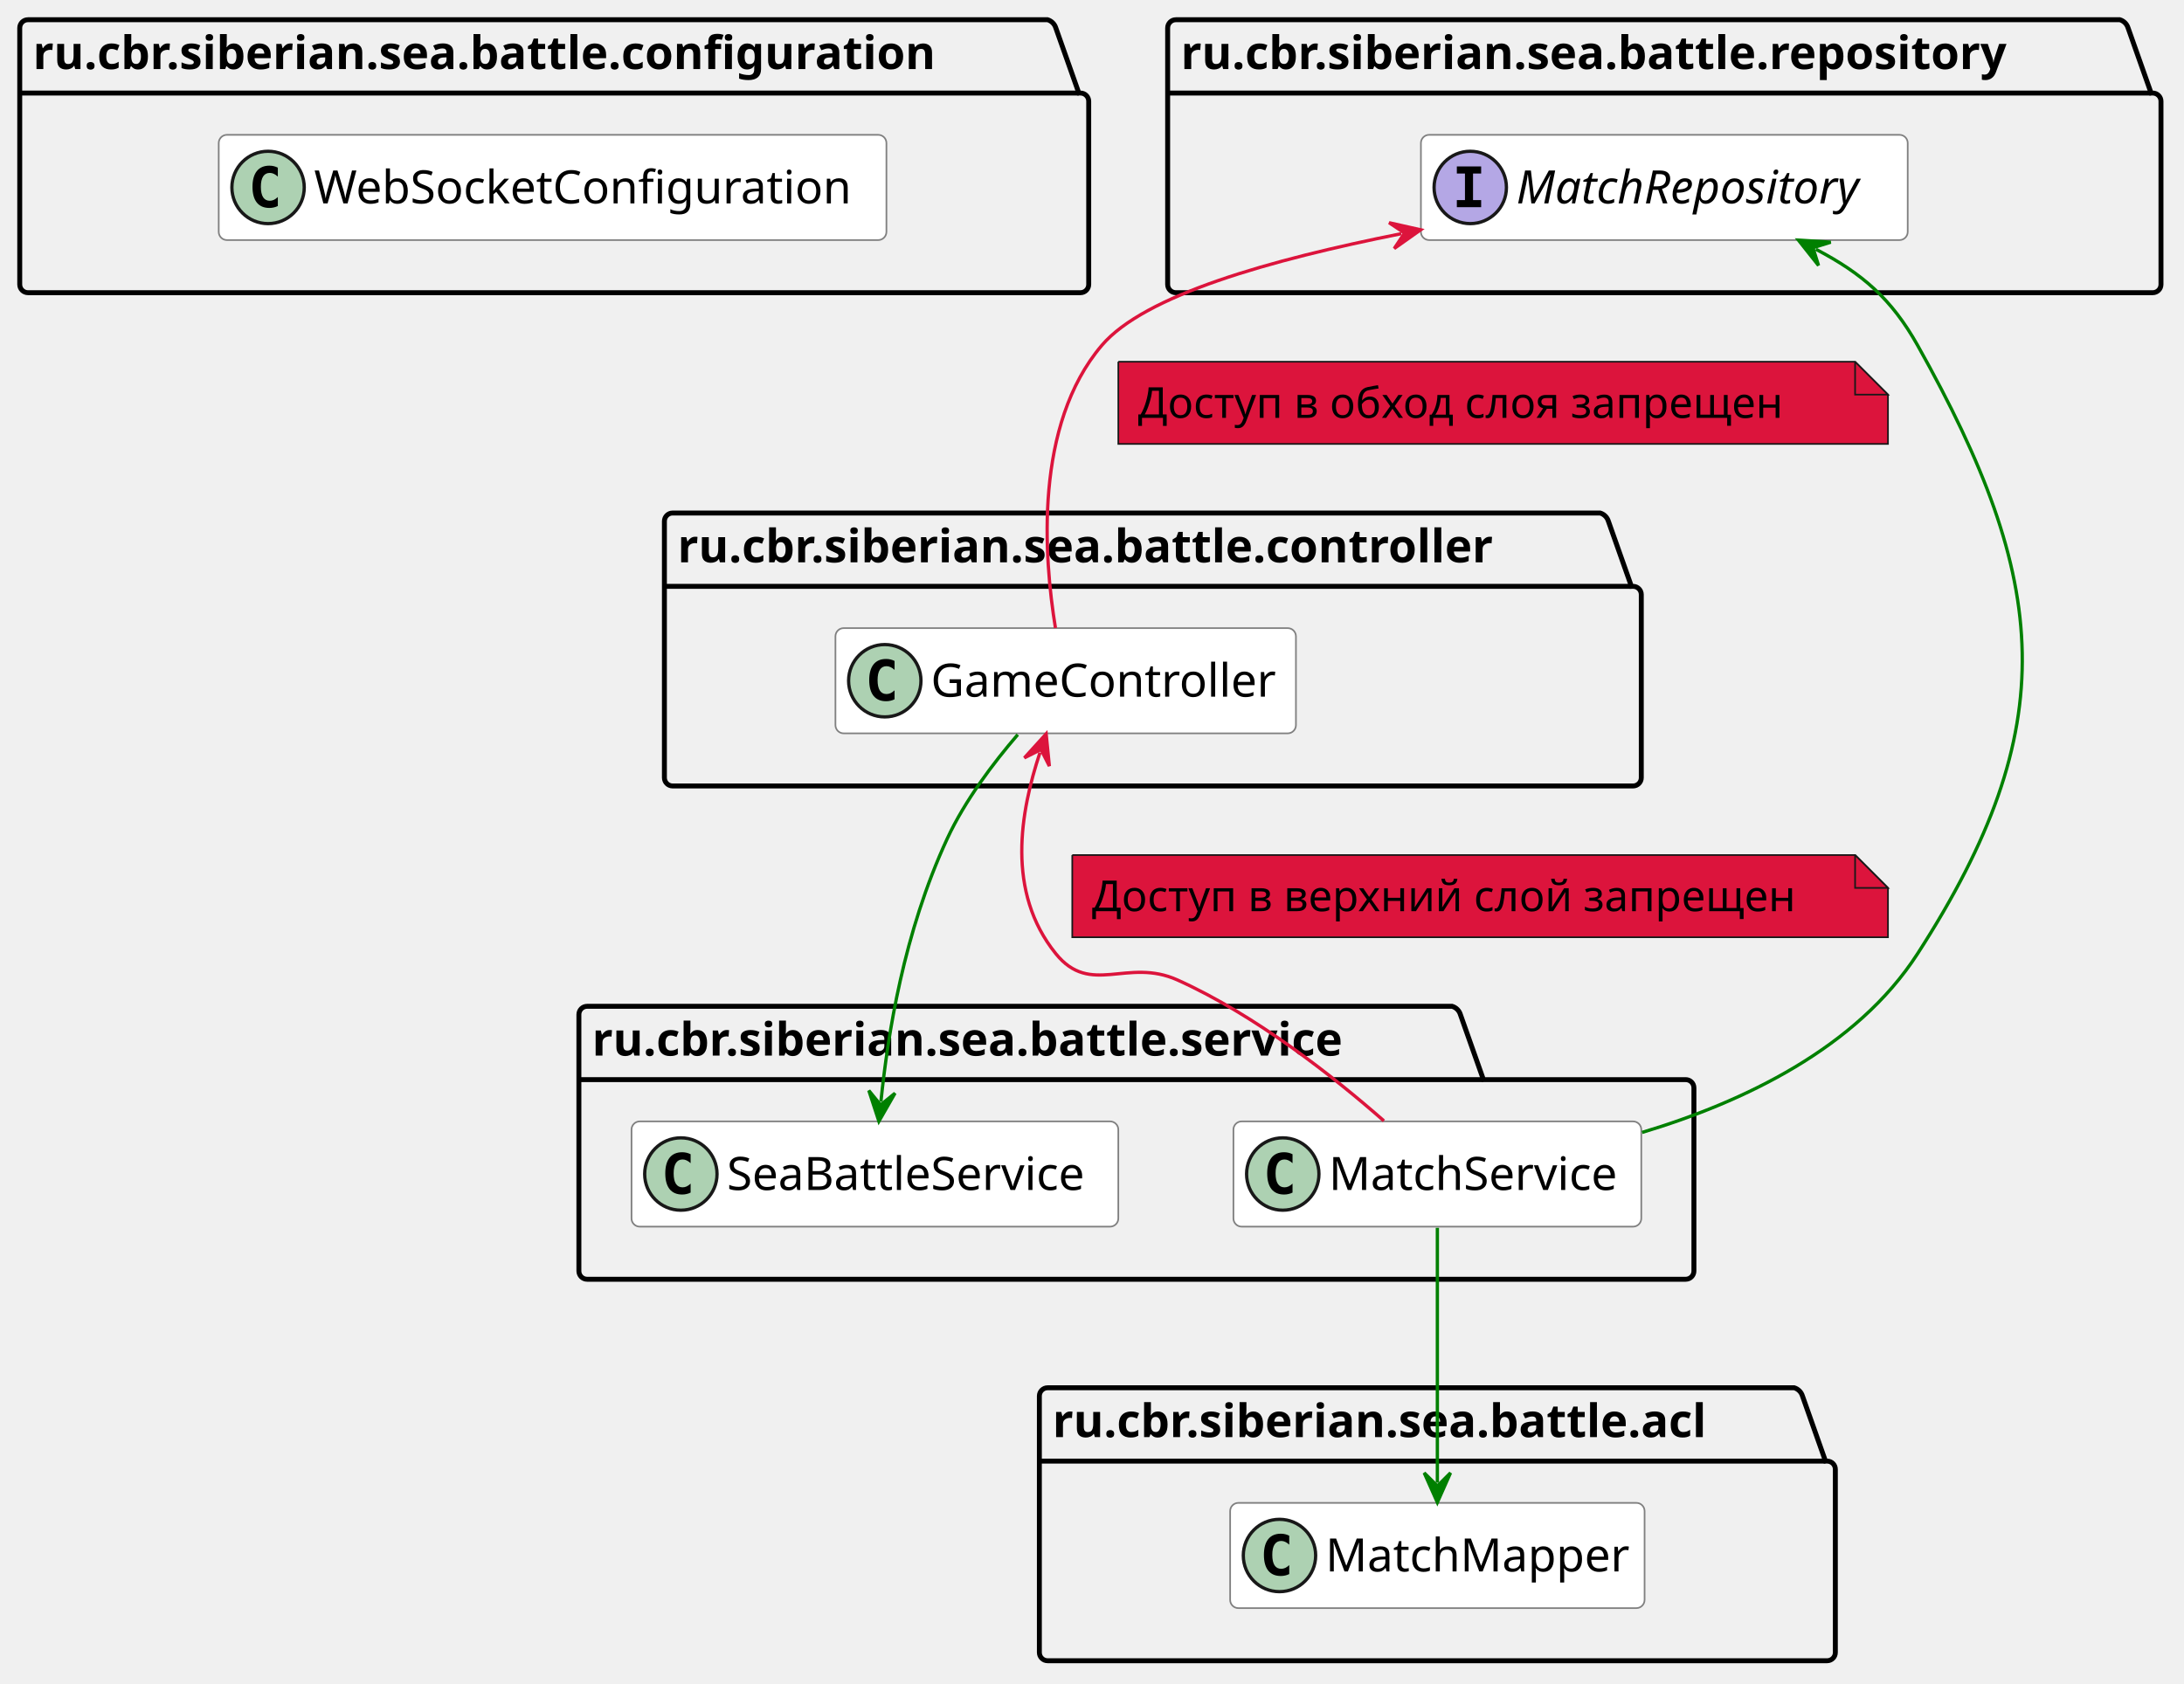
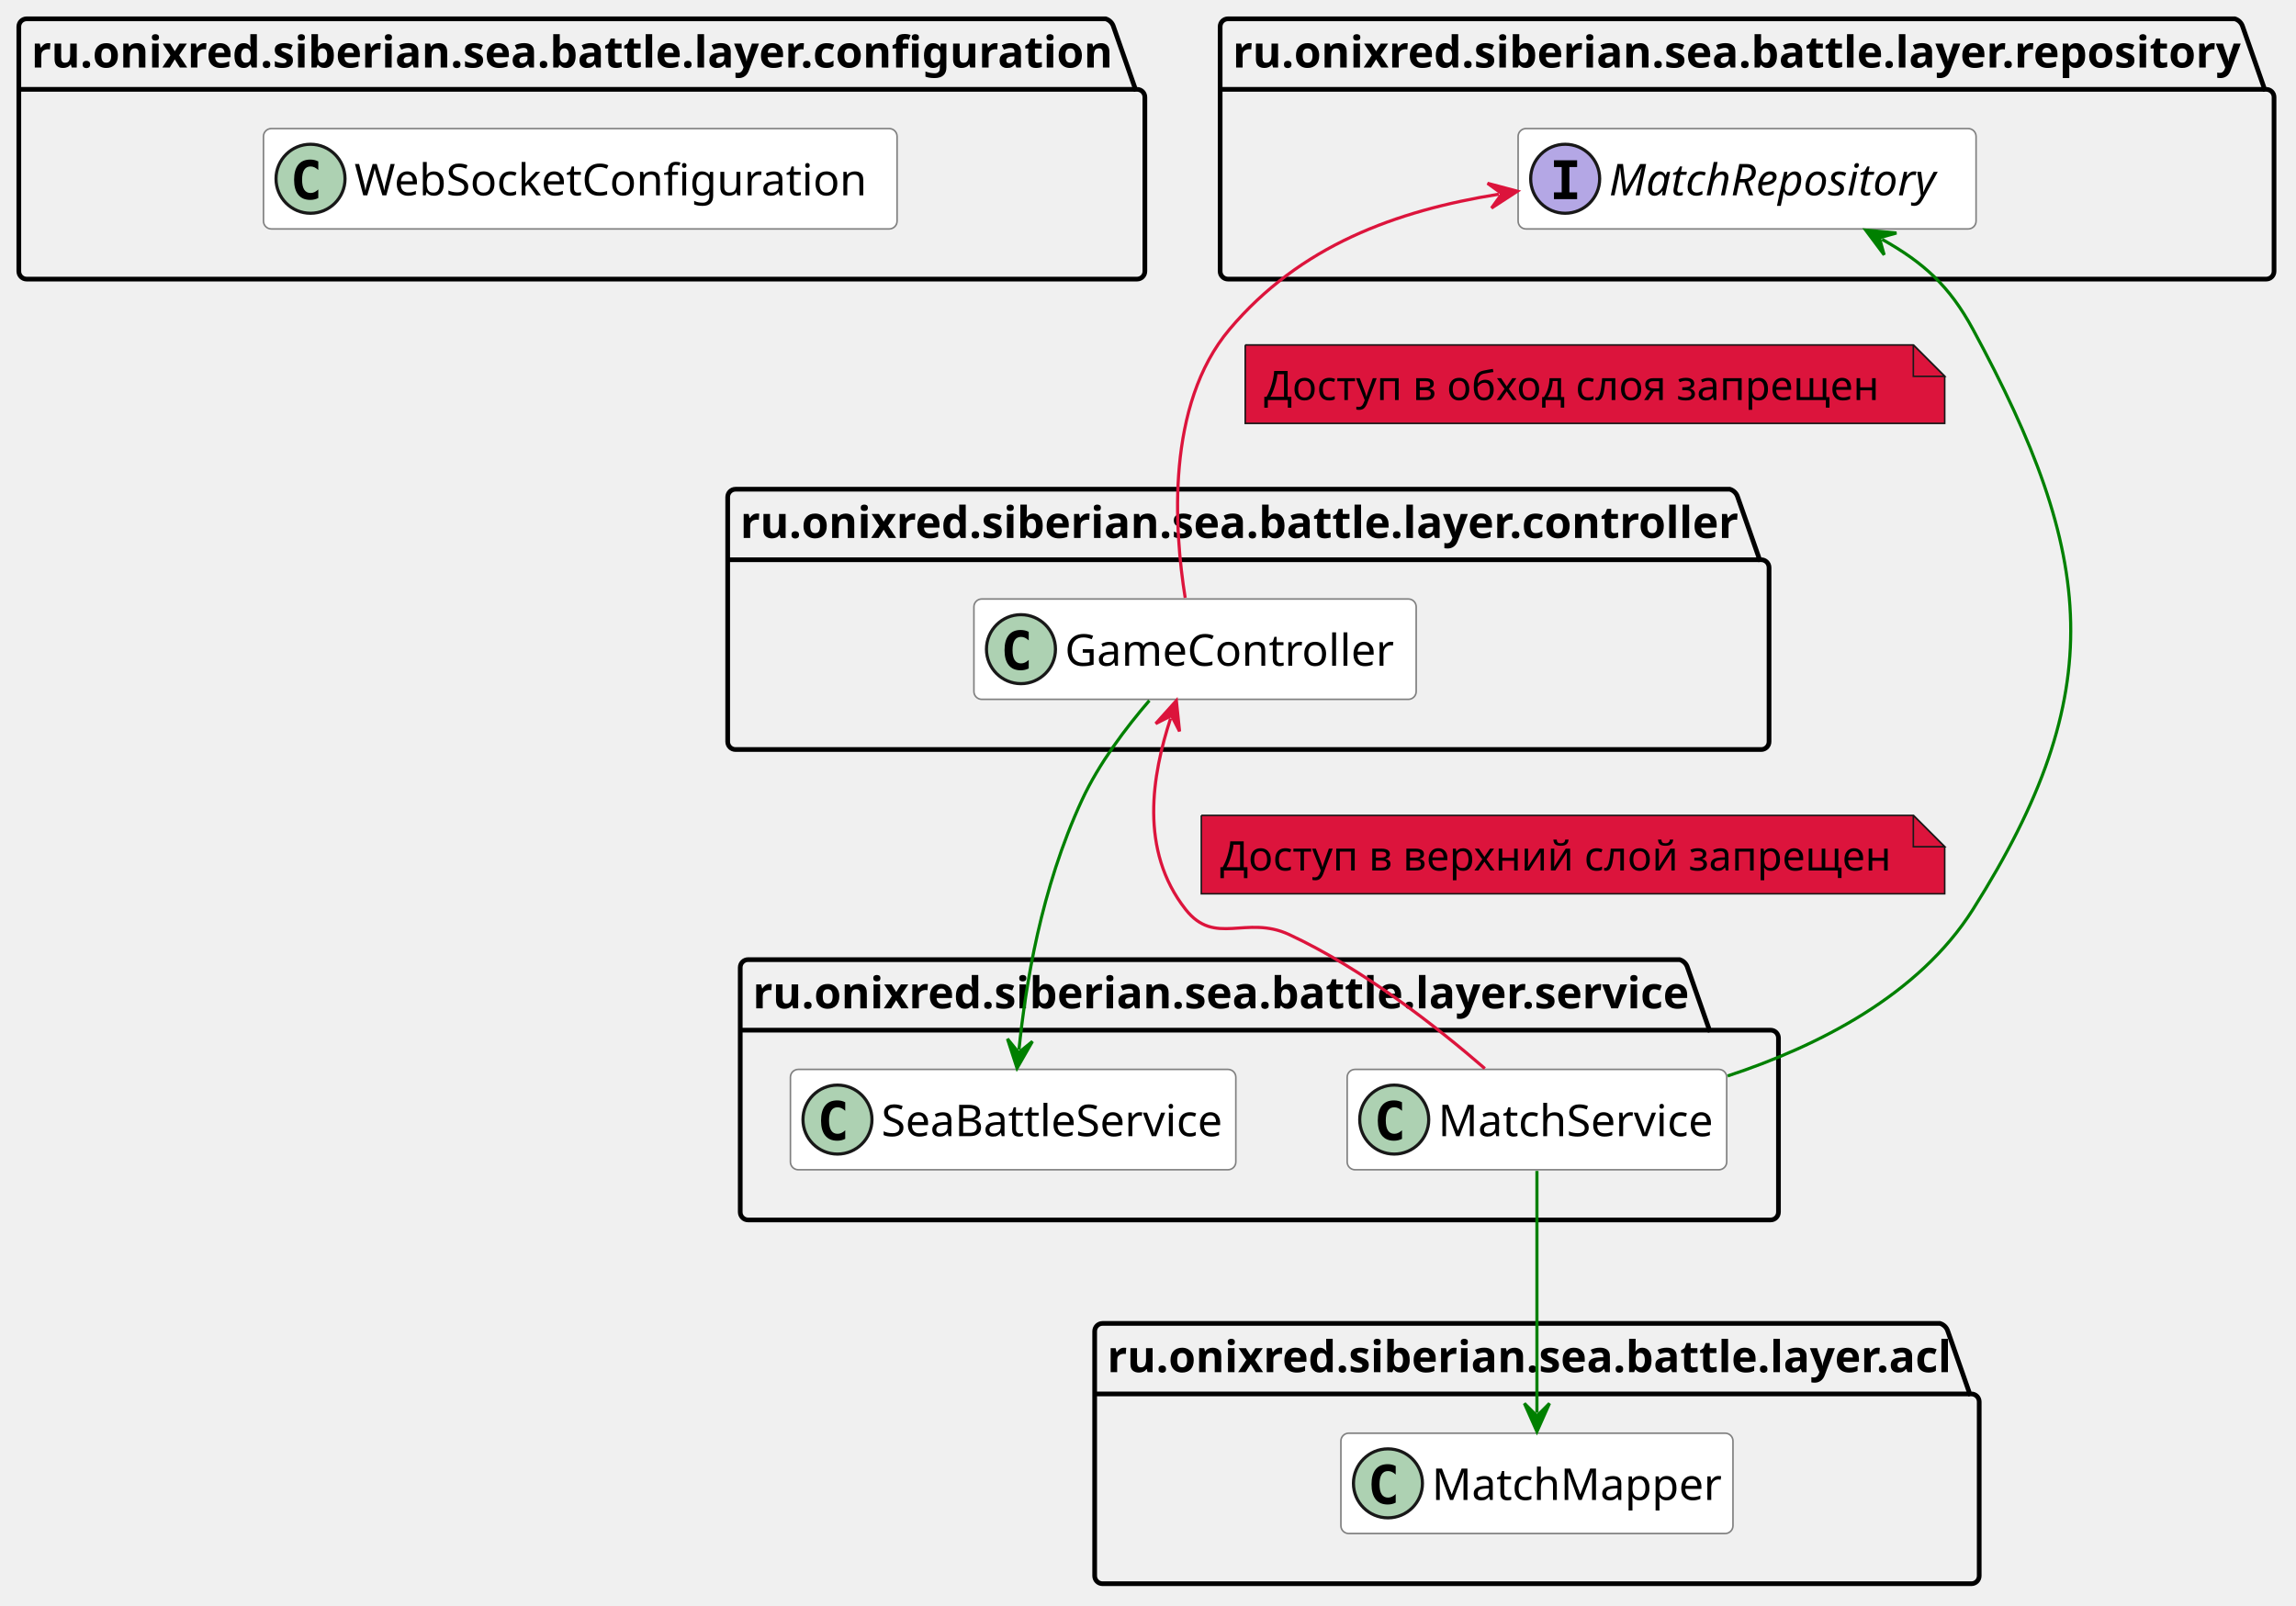
- <svg xmlns="http://www.w3.org/2000/svg" contentStyleType="text/css" height="512px" preserveAspectRatio="none" style="width:664px;height:512px;background:#FFFFFF;" version="1.1" viewBox="0 0 664 512" width="664px" zoomAndPan="magnify">
+ <svg xmlns="http://www.w3.org/2000/svg" contentStyleType="text/css" height="512px" preserveAspectRatio="none" style="width:732px;height:512px;background:#FFFFFF;" version="1.1" viewBox="0 0 732 512" width="732px" zoomAndPan="magnify">
  <defs />
  <g>
-     <g id="cluster_ru.cbr.siberian.sea.battle.configuration">
-       <path d="M8.5,6 L318.5,6 A3.75,3.75 0 0 1 321,8.5 L328,28.297 L328.5,28.297 A2.5,2.5 0 0 1 331,30.797 L331,86.5 A2.5,2.5 0 0 1 328.5,89 L8.5,89 A2.5,2.5 0 0 1 6,86.5 L6,8.5 A2.5,2.5 0 0 1 8.5,6 " fill="none" style="stroke:#000000;stroke-width:1.5;" />
-       <line style="stroke:#000000;stroke-width:1.5;" x1="6" x2="328" y1="28.297" y2="28.297" />
-       <text fill="#000000" font-family="sans-serif" font-size="14" font-weight="bold" lengthAdjust="spacing" textLength="309" x="10" y="20.995">ru.cbr.siberian.sea.battle.configuration</text>
+     <g id="cluster_ru.onixred.siberian.sea.battle.layer.configuration">
+       <path d="M8.5,6 L352.5,6 A3.75,3.75 0 0 1 355,8.5 L362,28.488 L362.5,28.488 A2.5,2.5 0 0 1 365,30.988 L365,86.5 A2.5,2.5 0 0 1 362.5,89 L8.5,89 A2.5,2.5 0 0 1 6,86.5 L6,8.5 A2.5,2.5 0 0 1 8.5,6 " fill="none" style="stroke:#000000;stroke-width:1.5;" />
+       <line style="stroke:#000000;stroke-width:1.5;" x1="6" x2="362" y1="28.488" y2="28.488" />
+       <text fill="#000000" font-family="sans-serif" font-size="14" font-weight="bold" lengthAdjust="spacing" textLength="343" x="10" y="21.535">ru.onixred.siberian.sea.battle.layer.configuration</text>
    </g>
-     <g id="cluster_ru.cbr.siberian.sea.battle.acl">
-       <path d="M318.5,422 L545.5,422 A3.75,3.75 0 0 1 548,424.5 L555,444.297 L555.5,444.297 A2.5,2.5 0 0 1 558,446.797 L558,502.5 A2.5,2.5 0 0 1 555.5,505 L318.5,505 A2.5,2.5 0 0 1 316,502.5 L316,424.5 A2.5,2.5 0 0 1 318.5,422 " fill="none" style="stroke:#000000;stroke-width:1.5;" />
-       <line style="stroke:#000000;stroke-width:1.5;" x1="316" x2="555" y1="444.297" y2="444.297" />
-       <text fill="#000000" font-family="sans-serif" font-size="14" font-weight="bold" lengthAdjust="spacing" textLength="226" x="320" y="436.995">ru.cbr.siberian.sea.battle.acl</text>
+     <g id="cluster_ru.onixred.siberian.sea.battle.layer.acl">
+       <path d="M351.5,422 L618.5,422 A3.75,3.75 0 0 1 621,424.5 L628,444.488 L628.5,444.488 A2.5,2.5 0 0 1 631,446.988 L631,502.5 A2.5,2.5 0 0 1 628.5,505 L351.5,505 A2.5,2.5 0 0 1 349,502.5 L349,424.5 A2.5,2.5 0 0 1 351.5,422 " fill="none" style="stroke:#000000;stroke-width:1.5;" />
+       <line style="stroke:#000000;stroke-width:1.5;" x1="349" x2="628" y1="444.488" y2="444.488" />
+       <text fill="#000000" font-family="sans-serif" font-size="14" font-weight="bold" lengthAdjust="spacing" textLength="266" x="353" y="437.535">ru.onixred.siberian.sea.battle.layer.acl</text>
    </g>
-     <g id="cluster_ru.cbr.siberian.sea.battle.controller">
-       <path d="M204.5,156 L486.5,156 A3.75,3.75 0 0 1 489,158.5 L496,178.297 L496.5,178.297 A2.5,2.5 0 0 1 499,180.797 L499,236.5 A2.5,2.5 0 0 1 496.5,239 L204.5,239 A2.5,2.5 0 0 1 202,236.5 L202,158.5 A2.5,2.5 0 0 1 204.5,156 " fill="none" style="stroke:#000000;stroke-width:1.5;" />
-       <line style="stroke:#000000;stroke-width:1.5;" x1="202" x2="496" y1="178.297" y2="178.297" />
-       <text fill="#000000" font-family="sans-serif" font-size="14" font-weight="bold" lengthAdjust="spacing" textLength="281" x="206" y="170.995">ru.cbr.siberian.sea.battle.controller</text>
+     <g id="cluster_ru.onixred.siberian.sea.battle.layer.controller">
+       <path d="M234.5,156 L551.5,156 A3.75,3.75 0 0 1 554,158.5 L561,178.488 L561.5,178.488 A2.5,2.5 0 0 1 564,180.988 L564,236.5 A2.5,2.5 0 0 1 561.5,239 L234.5,239 A2.5,2.5 0 0 1 232,236.5 L232,158.5 A2.5,2.5 0 0 1 234.5,156 " fill="none" style="stroke:#000000;stroke-width:1.5;" />
+       <line style="stroke:#000000;stroke-width:1.5;" x1="232" x2="561" y1="178.488" y2="178.488" />
+       <text fill="#000000" font-family="sans-serif" font-size="14" font-weight="bold" lengthAdjust="spacing" textLength="316" x="236" y="171.535">ru.onixred.siberian.sea.battle.layer.controller</text>
    </g>
-     <g id="cluster_ru.cbr.siberian.sea.battle.repository">
-       <path d="M357.5,6 L644.5,6 A3.75,3.75 0 0 1 647,8.5 L654,28.297 L654.5,28.297 A2.5,2.5 0 0 1 657,30.797 L657,86.5 A2.5,2.5 0 0 1 654.5,89 L357.5,89 A2.5,2.5 0 0 1 355,86.5 L355,8.5 A2.5,2.5 0 0 1 357.5,6 " fill="none" style="stroke:#000000;stroke-width:1.5;" />
-       <line style="stroke:#000000;stroke-width:1.5;" x1="355" x2="654" y1="28.297" y2="28.297" />
-       <text fill="#000000" font-family="sans-serif" font-size="14" font-weight="bold" lengthAdjust="spacing" textLength="286" x="359" y="20.995">ru.cbr.siberian.sea.battle.repository</text>
+     <g id="cluster_ru.onixred.siberian.sea.battle.layer.repository">
+       <path d="M391.5,6 L712.5,6 A3.75,3.75 0 0 1 715,8.5 L722,28.488 L722.5,28.488 A2.5,2.5 0 0 1 725,30.988 L725,86.5 A2.5,2.5 0 0 1 722.5,89 L391.5,89 A2.5,2.5 0 0 1 389,86.5 L389,8.5 A2.5,2.5 0 0 1 391.5,6 " fill="none" style="stroke:#000000;stroke-width:1.5;" />
+       <line style="stroke:#000000;stroke-width:1.5;" x1="389" x2="722" y1="28.488" y2="28.488" />
+       <text fill="#000000" font-family="sans-serif" font-size="14" font-weight="bold" lengthAdjust="spacing" textLength="320" x="393" y="21.535">ru.onixred.siberian.sea.battle.layer.repository</text>
    </g>
-     <g id="cluster_ru.cbr.siberian.sea.battle.service">
-       <path d="M178.5,306 L441.5,306 A3.75,3.75 0 0 1 444,308.5 L451,328.297 L512.5,328.297 A2.5,2.5 0 0 1 515,330.797 L515,386.5 A2.5,2.5 0 0 1 512.5,389 L178.5,389 A2.5,2.5 0 0 1 176,386.5 L176,308.5 A2.5,2.5 0 0 1 178.5,306 " fill="none" style="stroke:#000000;stroke-width:1.5;" />
-       <line style="stroke:#000000;stroke-width:1.5;" x1="176" x2="451" y1="328.297" y2="328.297" />
-       <text fill="#000000" font-family="sans-serif" font-size="14" font-weight="bold" lengthAdjust="spacing" textLength="262" x="180" y="320.995">ru.cbr.siberian.sea.battle.service</text>
+     <g id="cluster_ru.onixred.siberian.sea.battle.layer.service">
+       <path d="M238.5,306 L535.5,306 A3.75,3.75 0 0 1 538,308.5 L545,328.488 L564.5,328.488 A2.5,2.5 0 0 1 567,330.988 L567,386.5 A2.5,2.5 0 0 1 564.5,389 L238.5,389 A2.5,2.5 0 0 1 236,386.5 L236,308.5 A2.5,2.5 0 0 1 238.5,306 " fill="none" style="stroke:#000000;stroke-width:1.5;" />
+       <line style="stroke:#000000;stroke-width:1.5;" x1="236" x2="545" y1="328.488" y2="328.488" />
+       <text fill="#000000" font-family="sans-serif" font-size="14" font-weight="bold" lengthAdjust="spacing" textLength="296" x="240" y="321.535">ru.onixred.siberian.sea.battle.layer.service</text>
    </g>
    <g id="elem_WebSocketConfiguration">
-       <rect codeLine="298" fill="#FFFFFF" height="32" id="WebSocketConfiguration" rx="2.5" ry="2.5" style="stroke:#808080;stroke-width:0.5;" width="203" x="66.5" y="41" />
-       <ellipse cx="81.5" cy="57" fill="#ADD1B2" rx="11" ry="11" style="stroke:#181818;stroke-width:1.0;" />
-       <path d="M84.469,62.641 Q83.891,62.938 83.25,63.078 Q82.609,63.234 81.906,63.234 Q79.406,63.234 78.078,61.594 Q76.766,59.938 76.766,56.812 Q76.766,53.688 78.078,52.031 Q79.406,50.375 81.906,50.375 Q82.609,50.375 83.25,50.531 Q83.906,50.688 84.469,50.984 L84.469,53.703 Q83.844,53.125 83.25,52.859 Q82.656,52.578 82.031,52.578 Q80.688,52.578 80,53.656 Q79.312,54.719 79.312,56.812 Q79.312,58.906 80,59.984 Q80.688,61.047 82.031,61.047 Q82.656,61.047 83.25,60.781 Q83.844,60.5 84.469,59.922 L84.469,62.641 Z " fill="#000000" />
-       <text fill="#000000" font-family="sans-serif" font-size="14" lengthAdjust="spacing" textLength="171" x="95.5" y="61.847">WebSocketConfiguration</text>
+       <rect codeLine="298" fill="#FFFFFF" height="32" id="WebSocketConfiguration" rx="2.5" ry="2.5" style="stroke:#808080;stroke-width:0.5;" width="202" x="84" y="41" />
+       <ellipse cx="99" cy="57" fill="#ADD1B2" rx="11" ry="11" style="stroke:#181818;stroke-width:1.0;" />
+       <path d="M101.473,63.143 Q100.892,63.442 100.253,63.591 Q99.614,63.741 98.908,63.741 Q96.401,63.741 95.082,62.089 Q93.762,60.437 93.762,57.316 Q93.762,54.187 95.082,52.535 Q96.401,50.883 98.908,50.883 Q99.614,50.883 100.261,51.032 Q100.909,51.182 101.473,51.48 L101.473,54.203 Q100.842,53.622 100.249,53.352 Q99.655,53.083 99.024,53.083 Q97.68,53.083 96.995,54.149 Q96.31,55.216 96.31,57.316 Q96.31,59.408 96.995,60.474 Q97.68,61.541 99.024,61.541 Q99.655,61.541 100.249,61.271 Q100.842,61.002 101.473,60.42 Z " fill="#000000" />
+       <text fill="#000000" font-family="sans-serif" font-size="14" lengthAdjust="spacing" textLength="170" x="113" y="62.291">WebSocketConfiguration</text>
    </g>
    <g id="elem_MatchMapper">
-       <rect codeLine="302" fill="#FFFFFF" height="32" id="MatchMapper" rx="2.5" ry="2.5" style="stroke:#808080;stroke-width:0.5;" width="126" x="374" y="457" />
-       <ellipse cx="389" cy="473" fill="#ADD1B2" rx="11" ry="11" style="stroke:#181818;stroke-width:1.0;" />
-       <path d="M391.969,478.641 Q391.391,478.938 390.75,479.078 Q390.109,479.234 389.406,479.234 Q386.906,479.234 385.578,477.594 Q384.266,475.938 384.266,472.812 Q384.266,469.688 385.578,468.031 Q386.906,466.375 389.406,466.375 Q390.109,466.375 390.75,466.531 Q391.406,466.688 391.969,466.984 L391.969,469.703 Q391.344,469.125 390.75,468.859 Q390.156,468.578 389.531,468.578 Q388.188,468.578 387.5,469.656 Q386.812,470.719 386.812,472.812 Q386.812,474.906 387.5,475.984 Q388.188,477.047 389.531,477.047 Q390.156,477.047 390.75,476.781 Q391.344,476.5 391.969,475.922 L391.969,478.641 Z " fill="#000000" />
-       <text fill="#000000" font-family="sans-serif" font-size="14" lengthAdjust="spacing" textLength="94" x="403" y="477.847">MatchMapper</text>
+       <rect codeLine="302" fill="#FFFFFF" height="32" id="MatchMapper" rx="2.5" ry="2.5" style="stroke:#808080;stroke-width:0.5;" width="125" x="427.5" y="457" />
+       <ellipse cx="442.5" cy="473" fill="#ADD1B2" rx="11" ry="11" style="stroke:#181818;stroke-width:1.0;" />
+       <path d="M444.973,479.143 Q444.392,479.442 443.753,479.591 Q443.114,479.741 442.408,479.741 Q439.901,479.741 438.582,478.089 Q437.262,476.437 437.262,473.316 Q437.262,470.187 438.582,468.535 Q439.901,466.883 442.408,466.883 Q443.114,466.883 443.761,467.032 Q444.409,467.182 444.973,467.481 L444.973,470.203 Q444.342,469.622 443.749,469.352 Q443.155,469.082 442.524,469.082 Q441.18,469.082 440.495,470.149 Q439.81,471.216 439.81,473.316 Q439.81,475.408 440.495,476.474 Q441.18,477.541 442.524,477.541 Q443.155,477.541 443.749,477.271 Q444.342,477.002 444.973,476.42 Z " fill="#000000" />
+       <text fill="#000000" font-family="sans-serif" font-size="14" lengthAdjust="spacing" textLength="93" x="456.5" y="478.291">MatchMapper</text>
    </g>
    <g id="elem_GameController">
-       <rect codeLine="307" fill="#FFFFFF" height="32" id="GameController" rx="2.5" ry="2.5" style="stroke:#808080;stroke-width:0.5;" width="140" x="254" y="191" />
-       <ellipse cx="269" cy="207" fill="#ADD1B2" rx="11" ry="11" style="stroke:#181818;stroke-width:1.0;" />
-       <path d="M271.969,212.641 Q271.391,212.938 270.75,213.078 Q270.109,213.234 269.406,213.234 Q266.906,213.234 265.578,211.594 Q264.266,209.938 264.266,206.812 Q264.266,203.688 265.578,202.031 Q266.906,200.375 269.406,200.375 Q270.109,200.375 270.75,200.531 Q271.406,200.688 271.969,200.984 L271.969,203.703 Q271.344,203.125 270.75,202.859 Q270.156,202.578 269.531,202.578 Q268.188,202.578 267.5,203.656 Q266.812,204.719 266.812,206.812 Q266.812,208.906 267.5,209.984 Q268.188,211.047 269.531,211.047 Q270.156,211.047 270.75,210.781 Q271.344,210.5 271.969,209.922 L271.969,212.641 Z " fill="#000000" />
-       <text fill="#000000" font-family="sans-serif" font-size="14" lengthAdjust="spacing" textLength="108" x="283" y="211.847">GameController</text>
+       <rect codeLine="307" fill="#FFFFFF" height="32" id="GameController" rx="2.5" ry="2.5" style="stroke:#808080;stroke-width:0.5;" width="141" x="310.5" y="191" />
+       <ellipse cx="325.5" cy="207" fill="#ADD1B2" rx="11" ry="11" style="stroke:#181818;stroke-width:1.0;" />
+       <path d="M327.973,213.143 Q327.392,213.442 326.753,213.591 Q326.114,213.741 325.408,213.741 Q322.901,213.741 321.582,212.089 Q320.262,210.437 320.262,207.316 Q320.262,204.186 321.582,202.535 Q322.901,200.883 325.408,200.883 Q326.114,200.883 326.761,201.032 Q327.409,201.182 327.973,201.481 L327.973,204.203 Q327.342,203.622 326.749,203.352 Q326.155,203.083 325.524,203.083 Q324.18,203.083 323.495,204.149 Q322.81,205.216 322.81,207.316 Q322.81,209.408 323.495,210.474 Q324.18,211.541 325.524,211.541 Q326.155,211.541 326.749,211.271 Q327.342,211.001 327.973,210.42 Z " fill="#000000" />
+       <text fill="#000000" font-family="sans-serif" font-size="14" lengthAdjust="spacing" textLength="109" x="339.5" y="212.291">GameController</text>
    </g>
    <g id="elem_MatchRepository">
-       <rect codeLine="311" fill="#FFFFFF" height="32" id="MatchRepository" rx="2.5" ry="2.5" style="stroke:#808080;stroke-width:0.5;" width="148" x="432" y="41" />
-       <ellipse cx="447" cy="57" fill="#B4A7E5" rx="11" ry="11" style="stroke:#181818;stroke-width:1.0;" />
-       <path d="M442.922,52.766 L442.922,50.609 L450.312,50.609 L450.312,52.766 L447.844,52.766 L447.844,60.844 L450.312,60.844 L450.312,63 L442.922,63 L442.922,60.844 L445.391,60.844 L445.391,52.766 L442.922,52.766 Z " fill="#000000" />
-       <text fill="#000000" font-family="sans-serif" font-size="14" font-style="italic" lengthAdjust="spacing" textLength="116" x="461" y="61.847">MatchRepository</text>
+       <rect codeLine="311" fill="#FFFFFF" height="32" id="MatchRepository" rx="2.5" ry="2.5" style="stroke:#808080;stroke-width:0.5;" width="146" x="484" y="41" />
+       <ellipse cx="499" cy="57" fill="#B4A7E5" rx="11" ry="11" style="stroke:#181818;stroke-width:1.0;" />
+       <path d="M495.428,53.265 L495.428,51.107 L502.807,51.107 L502.807,53.265 L500.342,53.265 L500.342,61.342 L502.807,61.342 L502.807,63.5 L495.428,63.5 L495.428,61.342 L497.893,61.342 L497.893,53.265 Z " fill="#000000" />
+       <text fill="#000000" font-family="sans-serif" font-size="14" font-style="italic" lengthAdjust="spacing" textLength="114" x="513" y="62.291">MatchRepository</text>
    </g>
    <g id="elem_MatchService">
-       <rect codeLine="315" fill="#FFFFFF" height="32" id="MatchService" rx="2.5" ry="2.5" style="stroke:#808080;stroke-width:0.5;" width="124" x="375" y="341" />
-       <ellipse cx="390" cy="357" fill="#ADD1B2" rx="11" ry="11" style="stroke:#181818;stroke-width:1.0;" />
-       <path d="M392.969,362.641 Q392.391,362.938 391.75,363.078 Q391.109,363.234 390.406,363.234 Q387.906,363.234 386.578,361.594 Q385.266,359.938 385.266,356.812 Q385.266,353.688 386.578,352.031 Q387.906,350.375 390.406,350.375 Q391.109,350.375 391.75,350.531 Q392.406,350.688 392.969,350.984 L392.969,353.703 Q392.344,353.125 391.75,352.859 Q391.156,352.578 390.531,352.578 Q389.188,352.578 388.5,353.656 Q387.812,354.719 387.812,356.812 Q387.812,358.906 388.5,359.984 Q389.188,361.047 390.531,361.047 Q391.156,361.047 391.75,360.781 Q392.344,360.5 392.969,359.922 L392.969,362.641 Z " fill="#000000" />
-       <text fill="#000000" font-family="sans-serif" font-size="14" lengthAdjust="spacing" textLength="92" x="404" y="361.847">MatchService</text>
+       <rect codeLine="315" fill="#FFFFFF" height="32" id="MatchService" rx="2.5" ry="2.5" style="stroke:#808080;stroke-width:0.5;" width="121" x="429.5" y="341" />
+       <ellipse cx="444.5" cy="357" fill="#ADD1B2" rx="11" ry="11" style="stroke:#181818;stroke-width:1.0;" />
+       <path d="M446.973,363.143 Q446.392,363.442 445.753,363.591 Q445.114,363.741 444.408,363.741 Q441.901,363.741 440.582,362.089 Q439.262,360.437 439.262,357.316 Q439.262,354.187 440.582,352.535 Q441.901,350.883 444.408,350.883 Q445.114,350.883 445.761,351.032 Q446.409,351.182 446.973,351.481 L446.973,354.203 Q446.342,353.622 445.749,353.352 Q445.155,353.082 444.524,353.082 Q443.18,353.082 442.495,354.149 Q441.81,355.216 441.81,357.316 Q441.81,359.408 442.495,360.474 Q443.18,361.541 444.524,361.541 Q445.155,361.541 445.749,361.271 Q446.342,361.002 446.973,360.42 Z " fill="#000000" />
+       <text fill="#000000" font-family="sans-serif" font-size="14" lengthAdjust="spacing" textLength="89" x="458.5" y="362.291">MatchService</text>
    </g>
    <g id="elem_SeaBattleService">
-       <rect codeLine="316" fill="#FFFFFF" height="32" id="SeaBattleService" rx="2.5" ry="2.5" style="stroke:#808080;stroke-width:0.5;" width="148" x="192" y="341" />
-       <ellipse cx="207" cy="357" fill="#ADD1B2" rx="11" ry="11" style="stroke:#181818;stroke-width:1.0;" />
-       <path d="M209.969,362.641 Q209.391,362.938 208.75,363.078 Q208.109,363.234 207.406,363.234 Q204.906,363.234 203.578,361.594 Q202.266,359.938 202.266,356.812 Q202.266,353.688 203.578,352.031 Q204.906,350.375 207.406,350.375 Q208.109,350.375 208.75,350.531 Q209.406,350.688 209.969,350.984 L209.969,353.703 Q209.344,353.125 208.75,352.859 Q208.156,352.578 207.531,352.578 Q206.188,352.578 205.5,353.656 Q204.812,354.719 204.812,356.812 Q204.812,358.906 205.5,359.984 Q206.188,361.047 207.531,361.047 Q208.156,361.047 208.75,360.781 Q209.344,360.5 209.969,359.922 L209.969,362.641 Z " fill="#000000" />
-       <text fill="#000000" font-family="sans-serif" font-size="14" lengthAdjust="spacing" textLength="116" x="221" y="361.847">SeaBattleService</text>
+       <rect codeLine="316" fill="#FFFFFF" height="32" id="SeaBattleService" rx="2.5" ry="2.5" style="stroke:#808080;stroke-width:0.5;" width="142" x="252" y="341" />
+       <ellipse cx="267" cy="357" fill="#ADD1B2" rx="11" ry="11" style="stroke:#181818;stroke-width:1.0;" />
+       <path d="M269.473,363.143 Q268.892,363.442 268.253,363.591 Q267.614,363.741 266.908,363.741 Q264.401,363.741 263.082,362.089 Q261.762,360.437 261.762,357.316 Q261.762,354.187 263.082,352.535 Q264.401,350.883 266.908,350.883 Q267.614,350.883 268.261,351.032 Q268.909,351.182 269.473,351.481 L269.473,354.203 Q268.842,353.622 268.249,353.352 Q267.655,353.082 267.024,353.082 Q265.68,353.082 264.995,354.149 Q264.31,355.216 264.31,357.316 Q264.31,359.408 264.995,360.474 Q265.68,361.541 267.024,361.541 Q267.655,361.541 268.249,361.271 Q268.842,361.002 269.473,360.42 Z " fill="#000000" />
+       <text fill="#000000" font-family="sans-serif" font-size="14" lengthAdjust="spacing" textLength="110" x="281" y="362.291">SeaBattleService</text>
    </g>
    <g id="link_GameController_SeaBattleService">
-       <path codeLine="319" d="M309.43,223.38 C301.97,232.05 293.36,243.44 288,255 C274.72,283.66 269.914,314.682 267.824,335.002 " fill="none" id="GameController-to-SeaBattleService" style="stroke:#008000;stroke-width:1.0;" />
-       <polygon fill="#008000" points="267.21,340.97,272.11,332.426,267.722,335.996,264.152,331.608,267.21,340.97" style="stroke:#008000;stroke-width:1.0;" />
+       <path codeLine="319" d="M366.43,223.38 C358.97,232.05 350.36,243.44 345,255 C331.79,283.49 326.978,314.262 324.868,334.652 " fill="none" id="GameController-to-SeaBattleService" style="stroke:#008000;stroke-width:1.0;" />
+       <polygon fill="#008000" points="324.25,340.62,329.155,332.079,324.765,335.647,321.198,331.256,324.25,340.62" style="stroke:#008000;stroke-width:1.0;" />
    </g>
    <g id="link_MatchService_MatchMapper">
-       <path codeLine="321" d="M437,373.37 C437,395.25 437,429.12 437,450.87 " fill="none" id="MatchService-to-MatchMapper" style="stroke:#008000;stroke-width:1.0;" />
-       <polygon fill="#008000" points="437,456.87,441,447.87,437,451.87,433,447.87,437,456.87" style="stroke:#008000;stroke-width:1.0;" />
+       <path codeLine="321" d="M490,373.37 C490,395.13 490,428.68 490,450.5 " fill="none" id="MatchService-to-MatchMapper" style="stroke:#008000;stroke-width:1.0;" />
+       <polygon fill="#008000" points="490,456.5,494,447.5,490,451.5,486,447.5,490,456.5" style="stroke:#008000;stroke-width:1.0;" />
    </g>
    <g id="link_MatchService_MatchRepository">
-       <path codeLine="322" d="M499.25,344.35 C530.02,335.11 564.45,318.75 583,290 C627.59,220.92 623.24,176.7 583,105 C575.03,90.8 566.144,83.166 552.084,75.796 " fill="none" id="MatchService-to-MatchRepository" style="stroke:#008000;stroke-width:1.0;" />
-       <polygon fill="#008000" points="546.77,73.01,552.884,80.731,551.198,75.331,556.598,73.646,546.77,73.01" style="stroke:#008000;stroke-width:1.0;" />
+       <path codeLine="322" d="M550.79,343.09 C579.73,333.56 611.73,317.32 629,290 C672.94,220.5 668.15,177.3 629,105 C621.54,91.22 613.312,83.767 600.042,76.317 " fill="none" id="MatchService-to-MatchRepository" style="stroke:#008000;stroke-width:1.0;" />
+       <polygon fill="#008000" points="594.81,73.38,600.7,81.274,599.17,75.828,604.616,74.298,594.81,73.38" style="stroke:#008000;stroke-width:1.0;" />
    </g>
    <g id="link_MatchRepository_GameController">
-       <path codeLine="325" d="M426.046,71.055 C385.986,79.055 347.98,89.77 335,105 C314.41,129.17 317.34,169.28 320.89,190.97 " fill="none" id="MatchRepository-backto-GameController" style="stroke:#DC143C;stroke-width:1.0;" />
-       <polygon fill="#DC143C" points="431.93,69.88,422.321,67.72,427.027,70.859,423.888,75.565,431.93,69.88" style="stroke:#DC143C;stroke-width:1.0;" />
-       <path d="M340,110 L340,135 L574,135 L574,120 L564,110 L340,110 " fill="#DC143C" style="stroke:#181818;stroke-width:0.5;" />
-       <path d="M564,110 L564,120 L574,120 L564,110 " fill="#DC143C" style="stroke:#181818;stroke-width:0.5;" />
-       <text fill="#000000" font-family="sans-serif" font-size="13" lengthAdjust="spacing" textLength="213" x="346" y="127.067">Доступ в обход слоя запрещен</text>
+       <path codeLine="325" d="M477.846,61.922 C444.946,67.213 414.47,78.37 392,105 C371.64,129.13 374.37,168.9 377.86,190.63 " fill="none" id="MatchRepository-backto-GameController" style="stroke:#DC143C;stroke-width:1.0;" />
+       <polygon fill="#DC143C" points="483.77,60.97,474.249,58.45,478.833,61.764,475.519,66.348,483.77,60.97" style="stroke:#DC143C;stroke-width:1.0;" />
+       <path d="M397,110 L397,135 L620,135 L620,120 L610,110 L397,110 " fill="#DC143C" style="stroke:#181818;stroke-width:0.5;" />
+       <path d="M610,110 L610,120 L620,120 L610,110 " fill="#DC143C" style="stroke:#181818;stroke-width:0.5;" />
+       <text fill="#000000" font-family="sans-serif" font-size="13" lengthAdjust="spacing" textLength="202" x="403" y="127.568">Доступ в обход слоя запрещен</text>
    </g>
    <g id="link_GameController_MatchService">
-       <path codeLine="328" d="M316.179,228.857 C310.229,246.877 305.79,271.15 321,290 C331.57,303.09 342.66,291.09 358,298 C381.89,308.76 405.63,327.56 420.75,340.84 " fill="none" id="GameController-backto-MatchService" style="stroke:#DC143C;stroke-width:1.0;" />
-       <polygon fill="#DC143C" points="318.06,223.16,311.44,230.452,316.492,227.908,319.036,232.96,318.06,223.16" style="stroke:#DC143C;stroke-width:1.0;" />
-       <path d="M326,260 L326,285 L574,285 L574,270 L564,260 L326,260 " fill="#DC143C" style="stroke:#181818;stroke-width:0.5;" />
-       <path d="M564,260 L564,270 L574,270 L564,260 " fill="#DC143C" style="stroke:#181818;stroke-width:0.5;" />
-       <text fill="#000000" font-family="sans-serif" font-size="13" lengthAdjust="spacing" textLength="227" x="332" y="277.067">Доступ в верхний слой запрещен</text>
+       <path codeLine="328" d="M373.184,229.126 C367.334,247.106 363.12,271.08 378,290 C387.33,301.86 397.32,291.63 411,298 C434.6,308.98 458.21,327.56 473.39,340.72 " fill="none" id="GameController-backto-MatchService" style="stroke:#DC143C;stroke-width:1.0;" />
+       <polygon fill="#DC143C" points="375.04,223.42,368.452,230.741,373.493,228.175,376.059,233.216,375.04,223.42" style="stroke:#DC143C;stroke-width:1.0;" />
+       <path d="M383,260 L383,285 L620,285 L620,270 L610,260 L383,260 " fill="#DC143C" style="stroke:#181818;stroke-width:0.5;" />
+       <path d="M610,260 L610,270 L620,270 L610,260 " fill="#DC143C" style="stroke:#181818;stroke-width:0.5;" />
+       <text fill="#000000" font-family="sans-serif" font-size="13" lengthAdjust="spacing" textLength="216" x="389" y="277.568">Доступ в верхний слой запрещен</text>
    </g>
  </g>
</svg>
